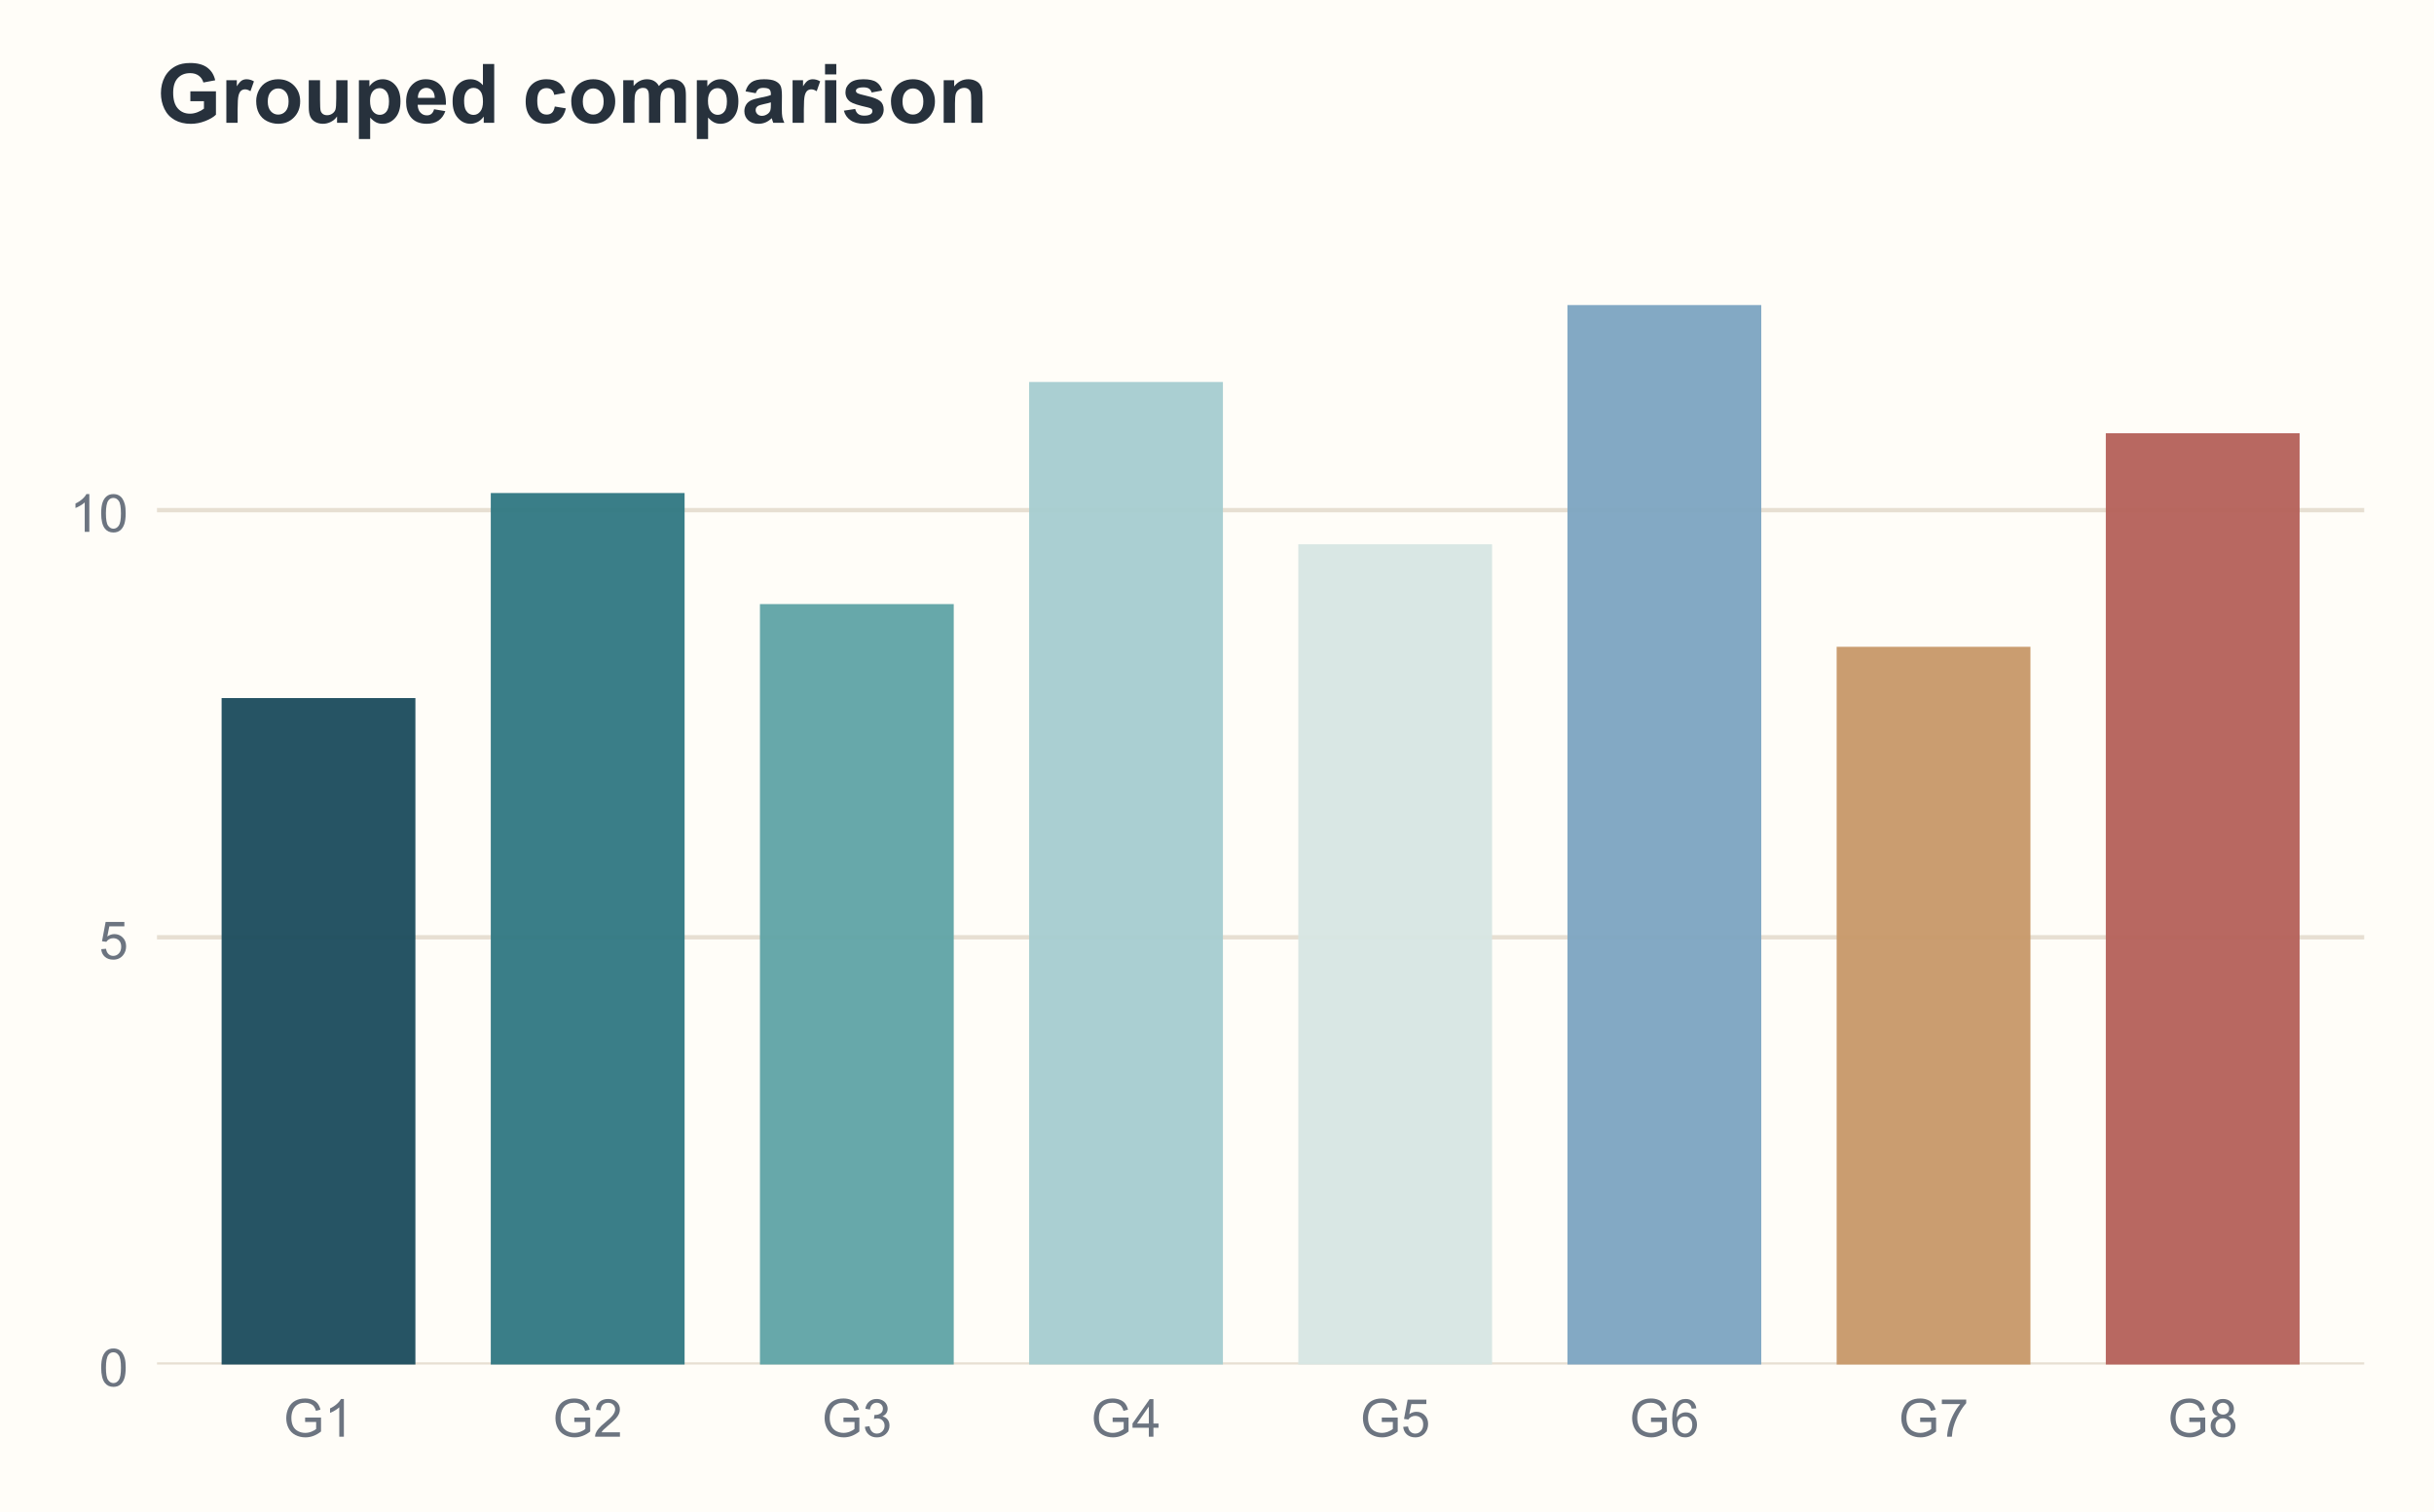
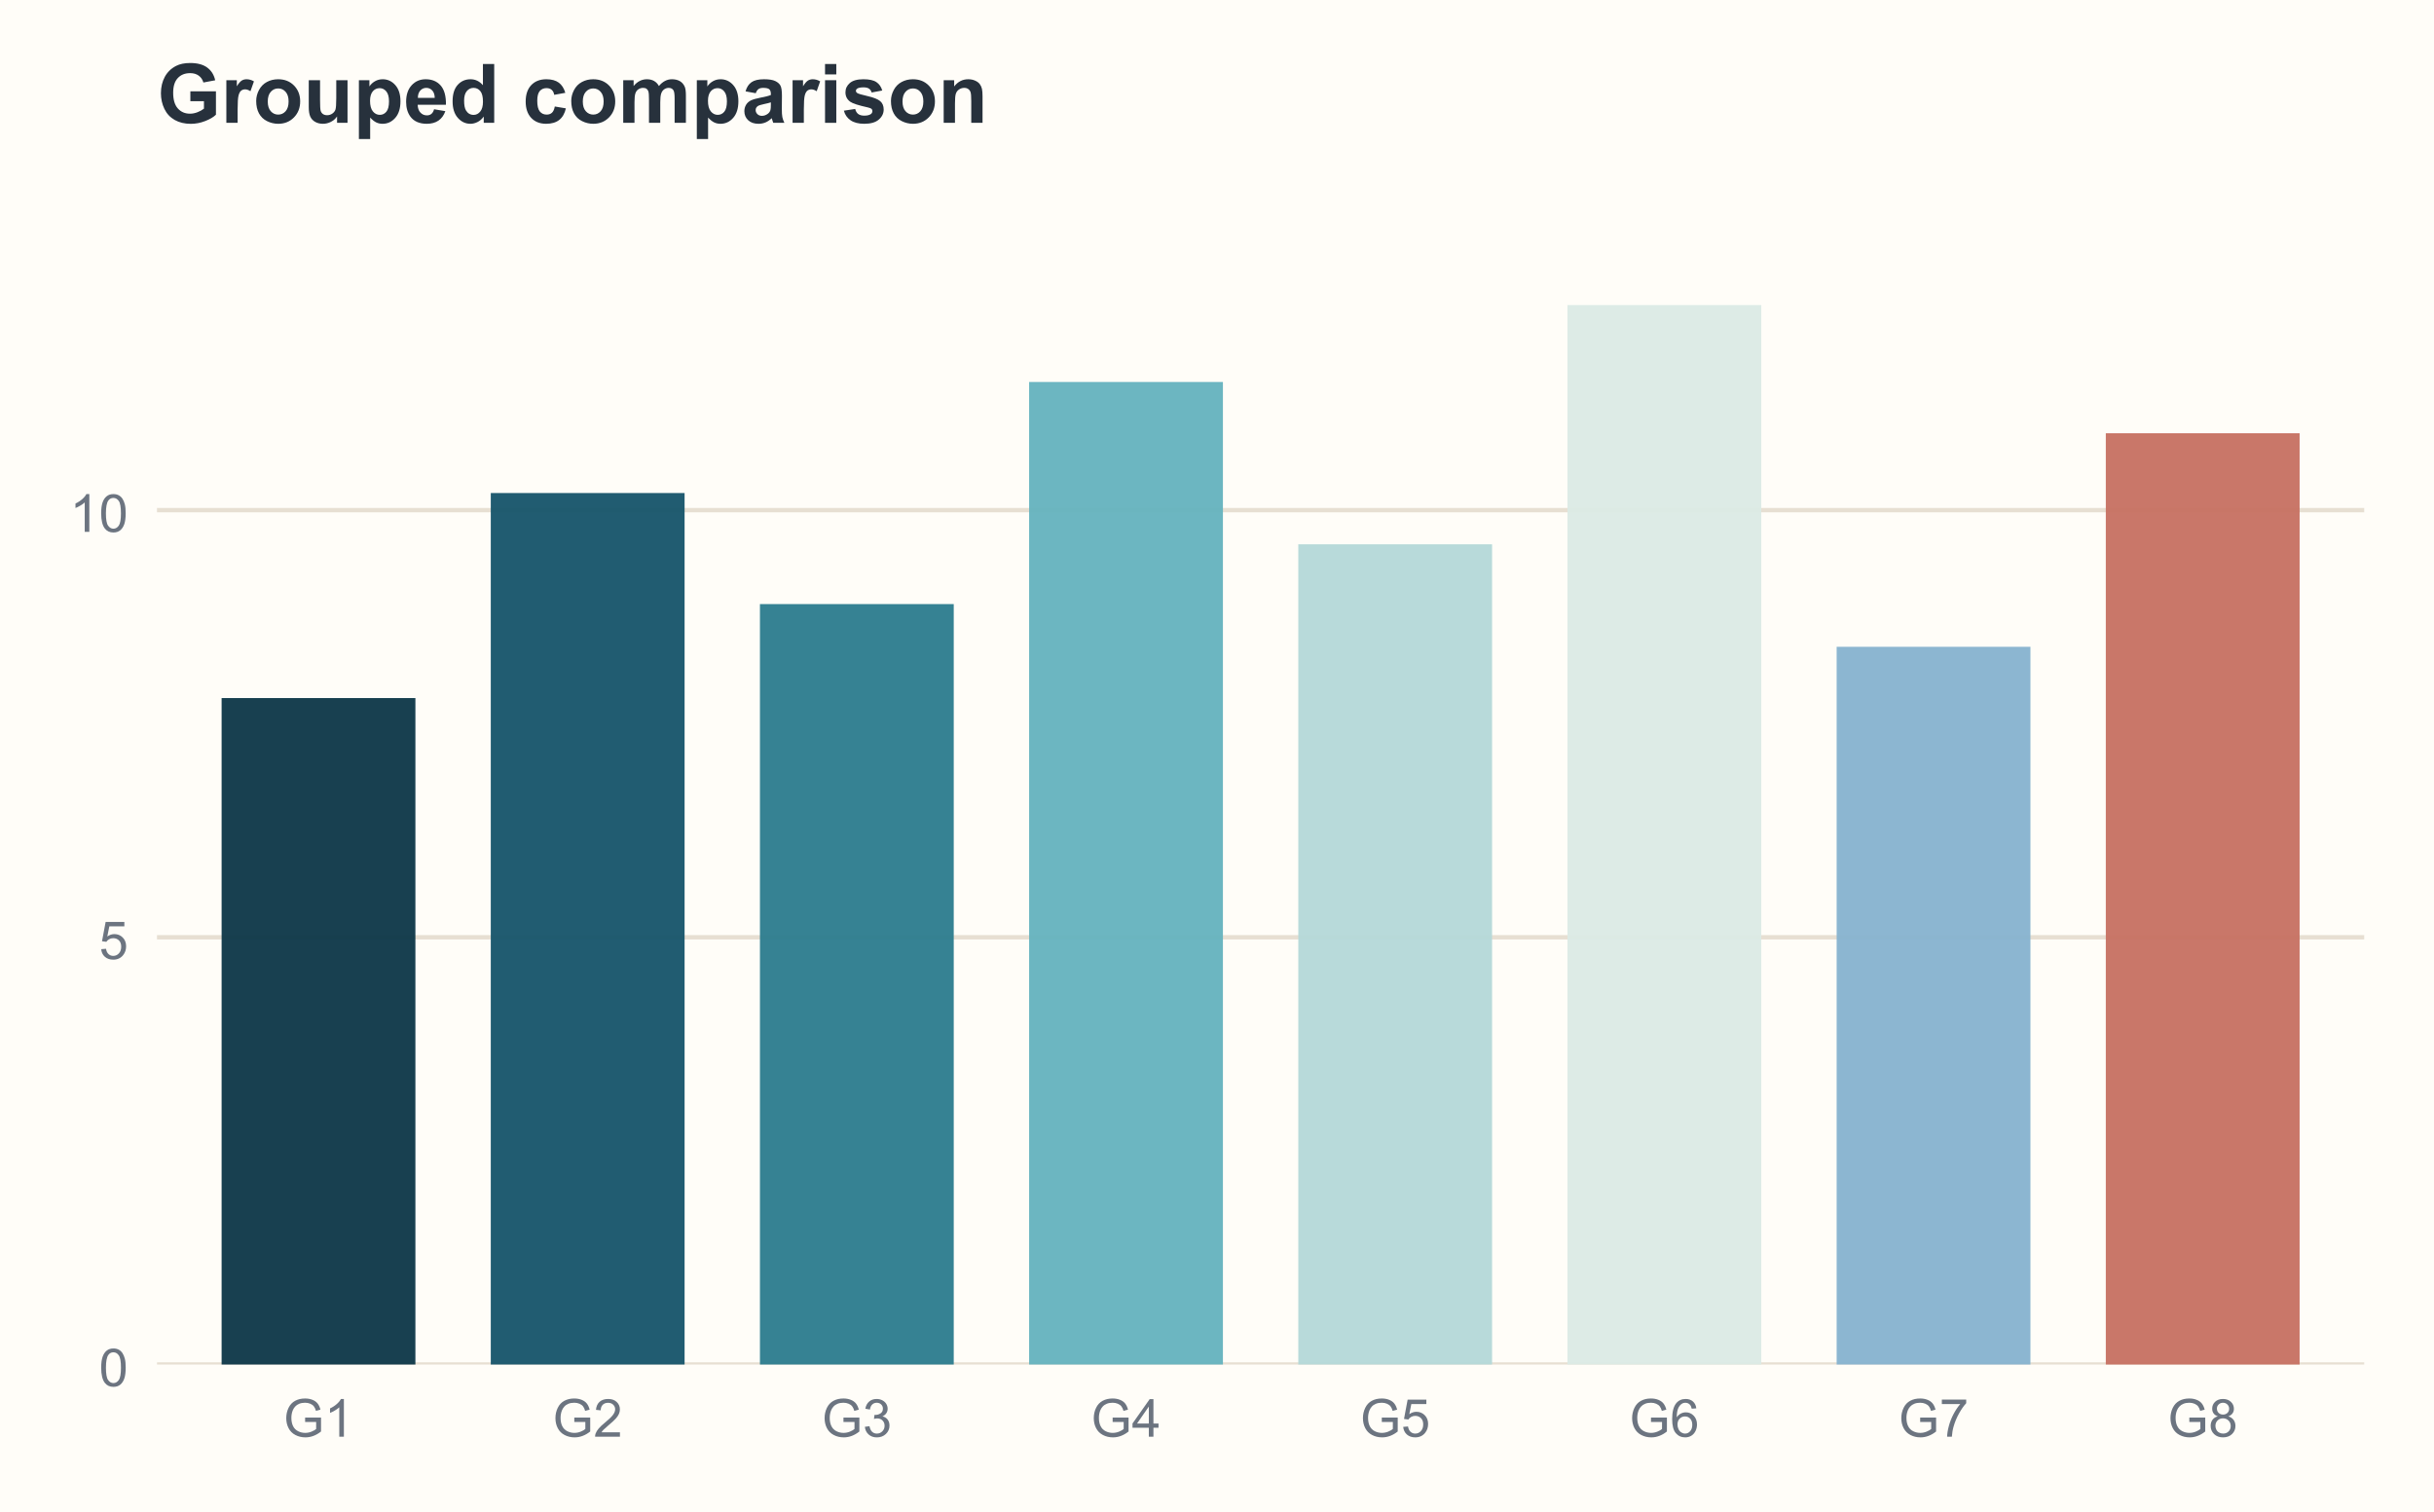
<svg xmlns="http://www.w3.org/2000/svg" xmlns:xlink="http://www.w3.org/1999/xlink" width="417pt" height="259pt" viewBox="0 0 417 259">
  <defs>
    <g>
      <g id="glyph-0-0">
        <path d="M 0.375 -3.176 C 0.375 -3.938 0.453 -4.551 0.609 -5.016 C 0.766 -5.48 1 -5.84 1.309 -6.09 C 1.617 -6.344 2.004 -6.469 2.473 -6.469 C 2.82 -6.469 3.121 -6.398 3.383 -6.262 C 3.645 -6.121 3.859 -5.922 4.031 -5.656 C 4.199 -5.395 4.332 -5.078 4.43 -4.699 C 4.527 -4.324 4.574 -3.816 4.574 -3.176 C 4.574 -2.422 4.496 -1.812 4.344 -1.348 C 4.188 -0.883 3.953 -0.523 3.645 -0.27 C 3.336 -0.016 2.945 0.109 2.473 0.109 C 1.852 0.109 1.363 -0.113 1.012 -0.559 C 0.586 -1.094 0.375 -1.969 0.375 -3.176 M 1.188 -3.176 C 1.188 -2.121 1.309 -1.414 1.559 -1.066 C 1.805 -0.715 2.109 -0.539 2.473 -0.539 C 2.836 -0.539 3.145 -0.715 3.391 -1.066 C 3.637 -1.418 3.762 -2.121 3.762 -3.176 C 3.762 -4.238 3.637 -4.941 3.391 -5.289 C 3.145 -5.641 2.836 -5.812 2.465 -5.812 C 2.102 -5.812 1.812 -5.66 1.594 -5.352 C 1.324 -4.961 1.188 -4.234 1.188 -3.176 Z M 1.188 -3.176 " />
      </g>
      <g id="glyph-0-1">
        <path d="M 0.375 -1.688 L 1.203 -1.758 C 1.266 -1.352 1.41 -1.051 1.633 -0.848 C 1.855 -0.641 2.125 -0.539 2.445 -0.539 C 2.824 -0.539 3.148 -0.684 3.41 -0.973 C 3.672 -1.258 3.805 -1.641 3.805 -2.113 C 3.805 -2.566 3.68 -2.922 3.426 -3.18 C 3.172 -3.441 2.84 -3.574 2.43 -3.574 C 2.176 -3.574 1.945 -3.516 1.742 -3.398 C 1.535 -3.285 1.375 -3.133 1.258 -2.949 L 0.516 -3.047 L 1.137 -6.355 L 4.344 -6.355 L 4.344 -5.598 L 1.77 -5.598 L 1.422 -3.867 C 1.809 -4.137 2.215 -4.27 2.641 -4.273 C 3.203 -4.27 3.68 -4.078 4.066 -3.688 C 4.453 -3.297 4.645 -2.797 4.645 -2.184 C 4.645 -1.602 4.477 -1.098 4.137 -0.672 C 3.723 -0.152 3.156 0.109 2.445 0.109 C 1.855 0.109 1.379 -0.055 1.008 -0.383 C 0.637 -0.711 0.426 -1.145 0.375 -1.688 Z M 0.375 -1.688 " />
      </g>
      <g id="glyph-0-2">
        <path d="M 3.352 0 L 2.562 0 L 2.562 -5.039 C 2.371 -4.859 2.121 -4.676 1.812 -4.496 C 1.504 -4.312 1.227 -4.176 0.98 -4.086 L 0.98 -4.852 C 1.422 -5.059 1.809 -5.312 2.141 -5.609 C 2.473 -5.902 2.707 -6.191 2.844 -6.469 L 3.352 -6.469 Z M 3.352 0 " />
      </g>
      <g id="glyph-0-3">
        <path d="M 3.711 -2.527 L 3.711 -3.281 L 6.438 -3.289 L 6.438 -0.898 C 6.02 -0.562 5.586 -0.312 5.141 -0.145 C 4.695 0.027 4.238 0.109 3.77 0.109 C 3.137 0.109 2.562 -0.027 2.047 -0.297 C 1.527 -0.566 1.137 -0.961 0.875 -1.473 C 0.609 -1.984 0.48 -2.559 0.48 -3.191 C 0.48 -3.816 0.609 -4.402 0.871 -4.945 C 1.133 -5.488 1.512 -5.895 2.004 -6.156 C 2.496 -6.422 3.062 -6.551 3.703 -6.551 C 4.172 -6.551 4.59 -6.477 4.969 -6.324 C 5.344 -6.176 5.641 -5.965 5.852 -5.695 C 6.066 -5.426 6.23 -5.074 6.34 -4.641 L 5.57 -4.43 C 5.477 -4.758 5.355 -5.016 5.211 -5.203 C 5.066 -5.391 4.863 -5.539 4.598 -5.652 C 4.328 -5.766 4.035 -5.824 3.711 -5.824 C 3.32 -5.824 2.98 -5.762 2.699 -5.645 C 2.414 -5.527 2.184 -5.371 2.012 -5.176 C 1.836 -4.984 1.699 -4.77 1.605 -4.539 C 1.441 -4.141 1.359 -3.707 1.359 -3.242 C 1.359 -2.668 1.457 -2.188 1.656 -1.801 C 1.852 -1.414 2.141 -1.129 2.52 -0.941 C 2.895 -0.754 3.297 -0.66 3.723 -0.66 C 4.09 -0.66 4.453 -0.73 4.805 -0.871 C 5.156 -1.016 5.422 -1.164 5.602 -1.328 L 5.602 -2.527 Z M 3.711 -2.527 " />
      </g>
      <g id="glyph-0-4">
        <path d="M 4.531 -0.762 L 4.531 0 L 0.273 0 C 0.266 -0.191 0.297 -0.375 0.363 -0.551 C 0.473 -0.84 0.648 -1.125 0.887 -1.406 C 1.125 -1.688 1.469 -2.012 1.922 -2.383 C 2.621 -2.957 3.094 -3.41 3.34 -3.746 C 3.586 -4.082 3.711 -4.398 3.711 -4.699 C 3.711 -5.012 3.598 -5.277 3.371 -5.492 C 3.148 -5.707 2.855 -5.812 2.496 -5.812 C 2.113 -5.812 1.809 -5.699 1.582 -5.473 C 1.352 -5.242 1.238 -4.926 1.234 -4.523 L 0.422 -4.605 C 0.477 -5.211 0.688 -5.676 1.051 -5.992 C 1.414 -6.309 1.902 -6.469 2.516 -6.469 C 3.133 -6.469 3.621 -6.297 3.98 -5.953 C 4.34 -5.613 4.523 -5.188 4.523 -4.68 C 4.523 -4.422 4.469 -4.168 4.363 -3.922 C 4.258 -3.672 4.082 -3.41 3.84 -3.133 C 3.594 -2.859 3.188 -2.48 2.617 -2 C 2.145 -1.602 1.84 -1.332 1.703 -1.188 C 1.57 -1.047 1.461 -0.902 1.371 -0.762 Z M 4.531 -0.762 " />
      </g>
      <g id="glyph-0-5">
        <path d="M 0.379 -1.699 L 1.168 -1.805 C 1.258 -1.359 1.414 -1.035 1.633 -0.836 C 1.852 -0.641 2.117 -0.539 2.43 -0.539 C 2.801 -0.539 3.117 -0.668 3.371 -0.926 C 3.629 -1.184 3.758 -1.504 3.758 -1.887 C 3.758 -2.25 3.637 -2.547 3.402 -2.785 C 3.164 -3.02 2.863 -3.137 2.496 -3.137 C 2.348 -3.137 2.16 -3.109 1.938 -3.051 L 2.027 -3.742 C 2.078 -3.738 2.121 -3.734 2.152 -3.734 C 2.488 -3.734 2.793 -3.824 3.062 -4 C 3.332 -4.176 3.469 -4.445 3.469 -4.812 C 3.469 -5.102 3.367 -5.344 3.172 -5.531 C 2.977 -5.723 2.723 -5.82 2.414 -5.82 C 2.105 -5.82 1.848 -5.723 1.645 -5.527 C 1.438 -5.336 1.305 -5.047 1.25 -4.656 L 0.457 -4.797 C 0.555 -5.328 0.773 -5.738 1.117 -6.031 C 1.461 -6.324 1.887 -6.469 2.395 -6.469 C 2.746 -6.469 3.07 -6.395 3.367 -6.242 C 3.66 -6.09 3.887 -5.887 4.047 -5.625 C 4.203 -5.363 4.281 -5.086 4.281 -4.793 C 4.281 -4.516 4.207 -4.262 4.055 -4.035 C 3.906 -3.805 3.684 -3.625 3.391 -3.488 C 3.773 -3.402 4.07 -3.219 4.281 -2.941 C 4.492 -2.664 4.598 -2.32 4.598 -1.902 C 4.598 -1.34 4.391 -0.863 3.98 -0.473 C 3.57 -0.082 3.051 0.113 2.426 0.113 C 1.859 0.113 1.391 -0.055 1.016 -0.391 C 0.645 -0.727 0.43 -1.164 0.379 -1.699 Z M 0.379 -1.699 " />
      </g>
      <g id="glyph-0-6">
        <path d="M 2.91 0 L 2.91 -1.543 L 0.113 -1.543 L 0.113 -2.266 L 3.055 -6.441 L 3.699 -6.441 L 3.699 -2.266 L 4.57 -2.266 L 4.57 -1.543 L 3.699 -1.543 L 3.699 0 L 2.91 0 M 2.91 -2.266 L 2.91 -5.172 L 0.891 -2.266 Z M 2.91 -2.266 " />
      </g>
      <g id="glyph-0-7">
        <path d="M 4.477 -4.863 L 3.691 -4.805 C 3.621 -5.113 3.52 -5.34 3.391 -5.48 C 3.18 -5.707 2.914 -5.82 2.602 -5.82 C 2.348 -5.82 2.129 -5.75 1.938 -5.609 C 1.688 -5.426 1.492 -5.16 1.348 -4.812 C 1.207 -4.465 1.129 -3.965 1.125 -3.32 C 1.316 -3.613 1.547 -3.828 1.824 -3.969 C 2.098 -4.109 2.387 -4.18 2.688 -4.18 C 3.215 -4.18 3.664 -3.984 4.035 -3.598 C 4.406 -3.207 4.594 -2.707 4.594 -2.094 C 4.594 -1.688 4.504 -1.312 4.332 -0.965 C 4.156 -0.617 3.918 -0.352 3.613 -0.168 C 3.309 0.016 2.961 0.109 2.574 0.109 C 1.914 0.109 1.379 -0.133 0.961 -0.617 C 0.547 -1.102 0.34 -1.902 0.34 -3.016 C 0.34 -4.258 0.566 -5.164 1.027 -5.73 C 1.43 -6.223 1.969 -6.469 2.648 -6.469 C 3.156 -6.469 3.57 -6.328 3.895 -6.043 C 4.219 -5.758 4.414 -5.367 4.477 -4.863 M 1.25 -2.086 C 1.25 -1.816 1.305 -1.555 1.422 -1.305 C 1.539 -1.055 1.699 -0.867 1.906 -0.734 C 2.113 -0.605 2.332 -0.539 2.562 -0.539 C 2.895 -0.539 3.184 -0.676 3.422 -0.945 C 3.664 -1.215 3.785 -1.582 3.785 -2.043 C 3.785 -2.488 3.664 -2.84 3.43 -3.098 C 3.191 -3.352 2.891 -3.48 2.531 -3.48 C 2.172 -3.48 1.871 -3.352 1.621 -3.098 C 1.371 -2.84 1.25 -2.504 1.25 -2.086 Z M 1.25 -2.086 " />
      </g>
      <g id="glyph-0-8">
        <path d="M 0.426 -5.598 L 0.426 -6.359 L 4.598 -6.359 L 4.598 -5.742 C 4.188 -5.309 3.781 -4.727 3.379 -4.004 C 2.973 -3.281 2.664 -2.535 2.445 -1.77 C 2.285 -1.23 2.184 -0.641 2.141 0 L 1.328 0 C 1.336 -0.508 1.434 -1.121 1.625 -1.836 C 1.816 -2.555 2.09 -3.246 2.445 -3.914 C 2.801 -4.578 3.18 -5.141 3.582 -5.598 Z M 0.426 -5.598 " />
      </g>
      <g id="glyph-0-9">
        <path d="M 1.59 -3.492 C 1.262 -3.613 1.02 -3.785 0.859 -4.008 C 0.703 -4.23 0.625 -4.496 0.625 -4.809 C 0.625 -5.277 0.793 -5.672 1.129 -5.988 C 1.465 -6.309 1.914 -6.469 2.473 -6.469 C 3.035 -6.469 3.488 -6.305 3.832 -5.98 C 4.176 -5.652 4.348 -5.254 4.348 -4.785 C 4.348 -4.488 4.27 -4.227 4.109 -4.004 C 3.953 -3.785 3.715 -3.613 3.398 -3.492 C 3.793 -3.363 4.094 -3.156 4.301 -2.871 C 4.508 -2.582 4.609 -2.238 4.609 -1.84 C 4.609 -1.289 4.414 -0.828 4.023 -0.453 C 3.637 -0.078 3.121 0.109 2.488 0.109 C 1.852 0.109 1.34 -0.078 0.949 -0.453 C 0.559 -0.832 0.363 -1.301 0.363 -1.863 C 0.363 -2.281 0.473 -2.633 0.684 -2.914 C 0.895 -3.199 1.199 -3.391 1.59 -3.492 M 1.434 -4.836 C 1.434 -4.527 1.531 -4.281 1.727 -4.086 C 1.922 -3.895 2.18 -3.797 2.492 -3.797 C 2.797 -3.797 3.047 -3.895 3.242 -4.086 C 3.438 -4.277 3.531 -4.512 3.531 -4.789 C 3.531 -5.078 3.434 -5.324 3.23 -5.523 C 3.031 -5.719 2.781 -5.82 2.484 -5.82 C 2.18 -5.82 1.93 -5.723 1.73 -5.527 C 1.531 -5.336 1.434 -5.102 1.434 -4.836 M 1.18 -1.859 C 1.18 -1.633 1.23 -1.414 1.34 -1.203 C 1.445 -0.992 1.605 -0.828 1.816 -0.715 C 2.027 -0.598 2.254 -0.539 2.496 -0.539 C 2.875 -0.539 3.188 -0.66 3.434 -0.906 C 3.68 -1.148 3.801 -1.457 3.801 -1.832 C 3.801 -2.215 3.676 -2.527 3.422 -2.777 C 3.168 -3.027 2.852 -3.152 2.469 -3.152 C 2.098 -3.152 1.789 -3.027 1.543 -2.781 C 1.301 -2.535 1.18 -2.227 1.18 -1.859 Z M 1.18 -1.859 " />
      </g>
      <g id="glyph-1-0">
        <path d="M 5.715 -3.707 L 5.715 -5.402 L 10.098 -5.402 L 10.098 -1.391 C 9.672 -0.977 9.055 -0.613 8.246 -0.301 C 7.438 0.016 6.617 0.172 5.789 0.172 C 4.734 0.172 3.816 -0.051 3.031 -0.492 C 2.25 -0.934 1.66 -1.566 1.266 -2.391 C 0.871 -3.211 0.672 -4.105 0.672 -5.074 C 0.672 -6.125 0.895 -7.055 1.332 -7.871 C 1.773 -8.688 2.418 -9.312 3.266 -9.75 C 3.91 -10.082 4.715 -10.25 5.68 -10.25 C 6.93 -10.25 7.906 -9.988 8.609 -9.465 C 9.316 -8.938 9.766 -8.215 9.969 -7.289 L 7.949 -6.91 C 7.805 -7.406 7.539 -7.797 7.148 -8.082 C 6.754 -8.367 6.266 -8.512 5.68 -8.512 C 4.789 -8.512 4.082 -8.23 3.559 -7.664 C 3.031 -7.102 2.77 -6.266 2.77 -5.156 C 2.77 -3.961 3.035 -3.062 3.566 -2.465 C 4.102 -1.867 4.797 -1.566 5.656 -1.566 C 6.086 -1.566 6.512 -1.652 6.941 -1.82 C 7.367 -1.984 7.738 -2.188 8.043 -2.426 L 8.043 -3.707 Z M 5.715 -3.707 " />
      </g>
      <g id="glyph-1-1">
        <path d="M 2.859 0 L 0.93 0 L 0.93 -7.301 L 2.723 -7.301 L 2.723 -6.262 C 3.031 -6.754 3.305 -7.078 3.551 -7.234 C 3.797 -7.387 4.074 -7.465 4.387 -7.465 C 4.828 -7.465 5.25 -7.344 5.656 -7.102 L 5.059 -5.418 C 4.734 -5.629 4.434 -5.734 4.152 -5.734 C 3.883 -5.734 3.652 -5.66 3.465 -5.512 C 3.277 -5.363 3.129 -5.094 3.023 -4.703 C 2.914 -4.312 2.859 -3.496 2.859 -2.254 Z M 2.859 0 " />
      </g>
      <g id="glyph-1-2">
        <path d="M 0.562 -3.754 C 0.562 -4.395 0.723 -5.016 1.039 -5.617 C 1.355 -6.219 1.801 -6.676 2.383 -6.992 C 2.961 -7.309 3.609 -7.465 4.324 -7.465 C 5.43 -7.465 6.336 -7.109 7.039 -6.391 C 7.746 -5.672 8.098 -4.766 8.098 -3.672 C 8.098 -2.566 7.742 -1.652 7.031 -0.926 C 6.316 -0.199 5.418 0.164 4.34 0.164 C 3.668 0.164 3.031 0.016 2.422 -0.289 C 1.816 -0.59 1.355 -1.035 1.039 -1.617 C 0.723 -2.203 0.562 -2.914 0.562 -3.754 M 2.543 -3.652 C 2.543 -2.926 2.715 -2.371 3.059 -1.988 C 3.402 -1.602 3.828 -1.41 4.332 -1.41 C 4.836 -1.41 5.258 -1.602 5.602 -1.988 C 5.941 -2.371 6.113 -2.93 6.113 -3.664 C 6.113 -4.379 5.941 -4.93 5.602 -5.312 C 5.258 -5.699 4.836 -5.891 4.332 -5.891 C 3.828 -5.891 3.402 -5.699 3.059 -5.312 C 2.715 -4.93 2.543 -4.375 2.543 -3.652 Z M 2.543 -3.652 " />
      </g>
      <g id="glyph-1-3">
        <path d="M 5.816 0 L 5.816 -1.094 C 5.551 -0.703 5.199 -0.395 4.77 -0.172 C 4.336 0.051 3.879 0.164 3.395 0.164 C 2.906 0.164 2.465 0.059 2.078 -0.156 C 1.688 -0.375 1.406 -0.676 1.23 -1.066 C 1.055 -1.457 0.969 -1.992 0.969 -2.68 L 0.969 -7.301 L 2.902 -7.301 L 2.902 -3.945 C 2.902 -2.918 2.938 -2.289 3.008 -2.059 C 3.078 -1.828 3.207 -1.645 3.395 -1.508 C 3.586 -1.375 3.824 -1.305 4.109 -1.305 C 4.441 -1.305 4.738 -1.398 5 -1.578 C 5.258 -1.758 5.438 -1.984 5.535 -2.25 C 5.629 -2.52 5.68 -3.176 5.68 -4.223 L 5.68 -7.301 L 7.609 -7.301 L 7.609 0 Z M 5.816 0 " />
      </g>
      <g id="glyph-1-4">
        <path d="M 0.957 -7.301 L 2.758 -7.301 L 2.758 -6.23 C 2.992 -6.594 3.309 -6.895 3.707 -7.121 C 4.105 -7.352 4.547 -7.465 5.031 -7.465 C 5.879 -7.465 6.602 -7.133 7.191 -6.469 C 7.781 -5.805 8.078 -4.879 8.078 -3.691 C 8.078 -2.473 7.781 -1.523 7.184 -0.848 C 6.59 -0.172 5.867 0.164 5.02 0.164 C 4.617 0.164 4.25 0.086 3.922 -0.074 C 3.594 -0.234 3.25 -0.512 2.887 -0.902 L 2.887 2.777 L 0.957 2.777 L 0.957 -7.301 M 2.867 -3.773 C 2.867 -2.953 3.031 -2.348 3.355 -1.957 C 3.68 -1.562 4.078 -1.367 4.543 -1.367 C 4.992 -1.367 5.367 -1.547 5.664 -1.906 C 5.965 -2.27 6.113 -2.859 6.113 -3.68 C 6.113 -4.445 5.957 -5.012 5.652 -5.383 C 5.344 -5.754 4.965 -5.941 4.512 -5.941 C 4.039 -5.941 3.645 -5.758 3.336 -5.395 C 3.023 -5.027 2.867 -4.488 2.867 -3.773 Z M 2.867 -3.773 " />
      </g>
      <g id="glyph-1-5">
        <path d="M 5.238 -2.324 L 7.164 -2 C 6.918 -1.293 6.527 -0.758 5.992 -0.387 C 5.457 -0.02 4.789 0.164 3.988 0.164 C 2.719 0.164 1.777 -0.25 1.168 -1.078 C 0.688 -1.742 0.445 -2.582 0.445 -3.594 C 0.445 -4.805 0.762 -5.754 1.395 -6.438 C 2.027 -7.125 2.828 -7.465 3.797 -7.465 C 4.883 -7.465 5.738 -7.109 6.367 -6.391 C 6.996 -5.672 7.293 -4.574 7.266 -3.094 L 2.426 -3.094 C 2.441 -2.52 2.598 -2.074 2.895 -1.758 C 3.191 -1.438 3.562 -1.277 4.008 -1.277 C 4.312 -1.277 4.566 -1.359 4.77 -1.527 C 4.977 -1.691 5.133 -1.957 5.238 -2.324 M 5.348 -4.277 C 5.336 -4.836 5.191 -5.262 4.914 -5.551 C 4.641 -5.844 4.305 -5.988 3.91 -5.988 C 3.488 -5.988 3.141 -5.836 2.867 -5.527 C 2.594 -5.219 2.457 -4.805 2.461 -4.277 Z M 5.348 -4.277 " />
      </g>
      <g id="glyph-1-6">
        <path d="M 7.707 0 L 5.914 0 L 5.914 -1.074 C 5.613 -0.656 5.262 -0.344 4.855 -0.141 C 4.453 0.062 4.043 0.164 3.629 0.164 C 2.793 0.164 2.074 -0.172 1.477 -0.848 C 0.875 -1.523 0.578 -2.469 0.578 -3.68 C 0.578 -4.914 0.867 -5.855 1.449 -6.5 C 2.031 -7.145 2.77 -7.465 3.656 -7.465 C 4.473 -7.465 5.18 -7.129 5.773 -6.449 L 5.773 -10.078 L 7.707 -10.078 L 7.707 0 M 2.551 -3.809 C 2.551 -3.031 2.66 -2.465 2.875 -2.117 C 3.184 -1.613 3.621 -1.359 4.18 -1.359 C 4.625 -1.359 5.004 -1.551 5.312 -1.93 C 5.625 -2.305 5.781 -2.871 5.781 -3.625 C 5.781 -4.461 5.629 -5.066 5.328 -5.434 C 5.027 -5.805 4.637 -5.988 4.168 -5.988 C 3.707 -5.988 3.324 -5.805 3.016 -5.441 C 2.707 -5.078 2.551 -4.531 2.551 -3.809 Z M 2.551 -3.809 " />
      </g>
      <g id="glyph-1-7">
</g>
      <g id="glyph-1-8">
        <path d="M 7.375 -5.141 L 5.473 -4.797 C 5.41 -5.18 5.262 -5.465 5.035 -5.656 C 4.809 -5.852 4.516 -5.945 4.152 -5.945 C 3.672 -5.945 3.289 -5.781 3 -5.449 C 2.715 -5.117 2.57 -4.559 2.57 -3.781 C 2.57 -2.914 2.715 -2.305 3.008 -1.945 C 3.301 -1.59 3.691 -1.41 4.18 -1.41 C 4.547 -1.41 4.848 -1.512 5.082 -1.723 C 5.312 -1.93 5.48 -2.289 5.574 -2.797 L 7.473 -2.477 C 7.277 -1.605 6.898 -0.945 6.34 -0.5 C 5.781 -0.059 5.031 0.164 4.09 0.164 C 3.023 0.164 2.172 -0.172 1.535 -0.844 C 0.902 -1.52 0.586 -2.453 0.586 -3.645 C 0.586 -4.848 0.902 -5.789 1.539 -6.461 C 2.176 -7.129 3.039 -7.465 4.125 -7.465 C 5.016 -7.465 5.723 -7.273 6.246 -6.891 C 6.77 -6.508 7.148 -5.926 7.375 -5.141 Z M 7.375 -5.141 " />
      </g>
      <g id="glyph-1-9">
        <path d="M 0.867 -7.301 L 2.648 -7.301 L 2.648 -6.305 C 3.285 -7.078 4.043 -7.465 4.922 -7.465 C 5.391 -7.465 5.797 -7.371 6.141 -7.176 C 6.484 -6.984 6.766 -6.695 6.984 -6.305 C 7.305 -6.695 7.652 -6.984 8.023 -7.176 C 8.395 -7.371 8.789 -7.465 9.211 -7.465 C 9.75 -7.465 10.203 -7.355 10.574 -7.141 C 10.945 -6.922 11.223 -6.602 11.406 -6.18 C 11.539 -5.867 11.605 -5.363 11.605 -4.668 L 11.605 0 L 9.672 0 L 9.672 -4.172 C 9.672 -4.898 9.605 -5.363 9.473 -5.574 C 9.297 -5.852 9.02 -5.988 8.648 -5.988 C 8.379 -5.988 8.125 -5.906 7.887 -5.742 C 7.648 -5.574 7.477 -5.332 7.371 -5.016 C 7.266 -4.695 7.211 -4.195 7.211 -3.508 L 7.211 0 L 5.281 0 L 5.281 -4 C 5.281 -4.711 5.246 -5.172 5.176 -5.375 C 5.109 -5.582 5 -5.734 4.855 -5.836 C 4.711 -5.938 4.516 -5.988 4.27 -5.988 C 3.973 -5.988 3.703 -5.906 3.465 -5.746 C 3.227 -5.586 3.055 -5.355 2.953 -5.055 C 2.852 -4.75 2.797 -4.25 2.797 -3.547 L 2.797 0 L 0.867 0 Z M 0.867 -7.301 " />
      </g>
      <g id="glyph-1-10">
        <path d="M 2.453 -5.074 L 0.703 -5.391 C 0.898 -6.098 1.238 -6.617 1.719 -6.957 C 2.199 -7.297 2.914 -7.465 3.863 -7.465 C 4.727 -7.465 5.367 -7.363 5.789 -7.16 C 6.211 -6.957 6.508 -6.699 6.68 -6.383 C 6.852 -6.07 6.938 -5.492 6.938 -4.656 L 6.918 -2.398 C 6.918 -1.758 6.945 -1.285 7.008 -0.98 C 7.07 -0.676 7.188 -0.348 7.355 0 L 5.445 0 C 5.395 -0.129 5.332 -0.32 5.258 -0.57 C 5.227 -0.684 5.203 -0.762 5.191 -0.797 C 4.859 -0.477 4.508 -0.234 4.133 -0.074 C 3.758 0.086 3.355 0.164 2.93 0.164 C 2.176 0.164 1.586 -0.039 1.152 -0.445 C 0.719 -0.855 0.5 -1.371 0.5 -1.992 C 0.5 -2.406 0.602 -2.773 0.797 -3.098 C 0.996 -3.422 1.27 -3.668 1.625 -3.84 C 1.98 -4.012 2.492 -4.16 3.164 -4.289 C 4.066 -4.461 4.691 -4.617 5.039 -4.766 L 5.039 -4.957 C 5.039 -5.328 4.949 -5.594 4.766 -5.75 C 4.582 -5.91 4.234 -5.988 3.727 -5.988 C 3.383 -5.988 3.113 -5.922 2.922 -5.785 C 2.73 -5.648 2.574 -5.414 2.453 -5.074 M 5.039 -3.508 C 4.793 -3.422 4.398 -3.324 3.863 -3.211 C 3.328 -3.098 2.977 -2.984 2.812 -2.875 C 2.559 -2.695 2.434 -2.469 2.434 -2.191 C 2.434 -1.922 2.535 -1.688 2.734 -1.492 C 2.938 -1.293 3.195 -1.195 3.508 -1.195 C 3.855 -1.195 4.188 -1.312 4.504 -1.539 C 4.738 -1.715 4.891 -1.926 4.965 -2.18 C 5.016 -2.344 5.039 -2.66 5.039 -3.121 Z M 5.039 -3.508 " />
      </g>
      <g id="glyph-1-11">
        <path d="M 1.012 -8.293 L 1.012 -10.078 L 2.941 -10.078 L 2.941 -8.293 L 1.012 -8.293 M 1.012 0 L 1.012 -7.301 L 2.941 -7.301 L 2.941 0 Z M 1.012 0 " />
      </g>
      <g id="glyph-1-12">
        <path d="M 0.328 -2.082 L 2.27 -2.379 C 2.352 -2.004 2.52 -1.719 2.77 -1.523 C 3.023 -1.328 3.375 -1.23 3.828 -1.23 C 4.328 -1.23 4.703 -1.324 4.957 -1.504 C 5.125 -1.633 5.211 -1.805 5.211 -2.02 C 5.211 -2.168 5.164 -2.289 5.074 -2.387 C 4.977 -2.477 4.762 -2.562 4.426 -2.641 C 2.871 -2.984 1.883 -3.297 1.465 -3.582 C 0.887 -3.977 0.598 -4.523 0.598 -5.227 C 0.598 -5.859 0.848 -6.391 1.348 -6.82 C 1.848 -7.25 2.621 -7.465 3.672 -7.465 C 4.672 -7.465 5.414 -7.305 5.898 -6.977 C 6.383 -6.652 6.719 -6.172 6.902 -5.535 L 5.082 -5.199 C 5.004 -5.48 4.855 -5.699 4.637 -5.852 C 4.418 -6 4.109 -6.078 3.707 -6.078 C 3.195 -6.078 2.832 -6.008 2.613 -5.863 C 2.465 -5.762 2.391 -5.633 2.391 -5.473 C 2.391 -5.336 2.457 -5.219 2.586 -5.121 C 2.758 -4.992 3.359 -4.812 4.391 -4.578 C 5.418 -4.344 6.137 -4.059 6.547 -3.719 C 6.949 -3.375 7.148 -2.898 7.148 -2.281 C 7.148 -1.613 6.871 -1.039 6.312 -0.559 C 5.754 -0.074 4.926 0.164 3.828 0.164 C 2.836 0.164 2.047 -0.035 1.469 -0.441 C 0.887 -0.844 0.508 -1.391 0.328 -2.082 Z M 0.328 -2.082 " />
      </g>
      <g id="glyph-1-13">
        <path d="M 7.652 0 L 5.719 0 L 5.719 -3.727 C 5.719 -4.516 5.68 -5.023 5.598 -5.258 C 5.516 -5.488 5.379 -5.668 5.195 -5.797 C 5.008 -5.926 4.785 -5.988 4.523 -5.988 C 4.188 -5.988 3.891 -5.895 3.625 -5.715 C 3.355 -5.531 3.176 -5.285 3.078 -4.984 C 2.977 -4.684 2.93 -4.121 2.93 -3.309 L 2.93 0 L 0.996 0 L 0.996 -7.301 L 2.793 -7.301 L 2.793 -6.23 C 3.43 -7.055 4.23 -7.465 5.199 -7.465 C 5.625 -7.465 6.012 -7.391 6.367 -7.234 C 6.719 -7.082 6.984 -6.887 7.168 -6.648 C 7.348 -6.41 7.473 -6.141 7.547 -5.836 C 7.617 -5.535 7.652 -5.102 7.652 -4.539 Z M 7.652 0 " />
      </g>
    </g>
    <clipPath id="clip-0">
      <path clip-rule="nonzero" d="M 26.898 30.484 L 405.047 30.484 L 405.047 233.77 L 26.898 233.77 Z M 26.898 30.484 " />
    </clipPath>
    <clipPath id="clip-1">
      <path clip-rule="nonzero" d="M 26.898 233 L 405.047 233 L 405.047 233.77 L 26.898 233.77 Z M 26.898 233 " />
    </clipPath>
    <clipPath id="clip-2">
      <path clip-rule="nonzero" d="M 26.898 160 L 405.047 160 L 405.047 161 L 26.898 161 Z M 26.898 160 " />
    </clipPath>
    <clipPath id="clip-3">
      <path clip-rule="nonzero" d="M 26.898 87 L 405.047 87 L 405.047 88 L 26.898 88 Z M 26.898 87 " />
    </clipPath>
    <clipPath id="clip-4">
      <path clip-rule="nonzero" d="M 37 119 L 72 119 L 72 233.77 L 37 233.77 Z M 37 119 " />
    </clipPath>
    <clipPath id="clip-5">
      <path clip-rule="nonzero" d="M 84 84 L 118 84 L 118 233.77 L 84 233.77 Z M 84 84 " />
    </clipPath>
    <clipPath id="clip-6">
      <path clip-rule="nonzero" d="M 130 103 L 164 103 L 164 233.77 L 130 233.77 Z M 130 103 " />
    </clipPath>
    <clipPath id="clip-7">
      <path clip-rule="nonzero" d="M 176 65 L 210 65 L 210 233.77 L 176 233.77 Z M 176 65 " />
    </clipPath>
    <clipPath id="clip-8">
      <path clip-rule="nonzero" d="M 222 93 L 256 93 L 256 233.77 L 222 233.77 Z M 222 93 " />
    </clipPath>
    <clipPath id="clip-9">
      <path clip-rule="nonzero" d="M 268 52 L 302 52 L 302 233.77 L 268 233.77 Z M 268 52 " />
    </clipPath>
    <clipPath id="clip-10">
      <path clip-rule="nonzero" d="M 314 110 L 348 110 L 348 233.77 L 314 233.77 Z M 314 110 " />
    </clipPath>
    <clipPath id="clip-11">
      <path clip-rule="nonzero" d="M 360 74 L 394 74 L 394 233.77 L 360 233.77 Z M 360 74 " />
    </clipPath>
  </defs>
  <rect x="-41.7" y="-25.9" width="500.4" height="310.8" fill="rgb(100%, 99.216%, 97.255%)" fill-opacity="1" />
  <g clip-path="url(#clip-0)">
    <path fill-rule="nonzero" fill="rgb(100%, 99.216%, 97.255%)" fill-opacity="1" d="M 26.898 233.77 L 405.047 233.77 L 405.047 30.484 L 26.898 30.484 Z M 26.898 233.77 " />
  </g>
  <g clip-path="url(#clip-1)">
    <path fill="none" stroke-width="0.747" stroke-linecap="butt" stroke-linejoin="round" stroke="rgb(90.588%, 87.451%, 82.353%)" stroke-opacity="1" stroke-miterlimit="10" d="M 26.898 233.77 L 405.043 233.77 " />
  </g>
  <g clip-path="url(#clip-2)">
    <path fill="none" stroke-width="0.747" stroke-linecap="butt" stroke-linejoin="round" stroke="rgb(90.588%, 87.451%, 82.353%)" stroke-opacity="1" stroke-miterlimit="10" d="M 26.898 160.582 L 405.043 160.582 " />
  </g>
  <g clip-path="url(#clip-3)">
    <path fill="none" stroke-width="0.747" stroke-linecap="butt" stroke-linejoin="round" stroke="rgb(90.588%, 87.451%, 82.353%)" stroke-opacity="1" stroke-miterlimit="10" d="M 26.898 87.395 L 405.043 87.395 " />
  </g>
  <g clip-path="url(#clip-4)">
-     <path fill-rule="nonzero" fill="rgb(12.157%, 30.588%, 37.255%)" fill-opacity="0.961" d="M 37.965 233.77 L 71.168 233.77 L 71.168 119.598 L 37.965 119.598 Z M 37.965 233.77 " />
+     <path fill-rule="nonzero" fill="rgb(6.275%, 22.745%, 29.02%)" fill-opacity="0.961" d="M 37.965 233.77 L 71.168 233.77 L 71.168 119.598 L 37.965 119.598 Z M 37.965 233.77 " />
  </g>
  <g clip-path="url(#clip-5)">
-     <path fill-rule="nonzero" fill="rgb(20%, 47.843%, 51.765%)" fill-opacity="0.961" d="M 84.082 233.77 L 117.285 233.77 L 117.285 84.469 L 84.082 84.469 Z M 84.082 233.77 " />
+     <path fill-rule="nonzero" fill="rgb(9.804%, 34.118%, 42.353%)" fill-opacity="0.961" d="M 84.082 233.77 L 117.285 233.77 L 117.285 84.469 L 84.082 84.469 Z M 84.082 233.77 " />
  </g>
  <g clip-path="url(#clip-6)">
-     <path fill-rule="nonzero" fill="rgb(38.431%, 64.706%, 65.49%)" fill-opacity="0.961" d="M 130.195 233.77 L 163.398 233.77 L 163.398 103.496 L 130.195 103.496 Z M 130.195 233.77 " />
+     <path fill-rule="nonzero" fill="rgb(18.431%, 49.412%, 56.471%)" fill-opacity="0.961" d="M 130.195 233.77 L 163.398 233.77 L 163.398 103.496 L 130.195 103.496 Z M 130.195 233.77 " />
  </g>
  <g clip-path="url(#clip-7)">
-     <path fill-rule="nonzero" fill="rgb(65.49%, 80.784%, 81.961%)" fill-opacity="0.961" d="M 176.312 233.77 L 209.516 233.77 L 209.516 65.438 L 176.312 65.438 Z M 176.312 233.77 " />
+     <path fill-rule="nonzero" fill="rgb(40.392%, 70.588%, 74.902%)" fill-opacity="0.961" d="M 176.312 233.77 L 209.516 233.77 L 209.516 65.438 L 176.312 65.438 Z M 176.312 233.77 " />
  </g>
  <g clip-path="url(#clip-8)">
-     <path fill-rule="nonzero" fill="rgb(84.706%, 90.588%, 89.412%)" fill-opacity="0.961" d="M 222.426 233.77 L 255.629 233.77 L 255.629 93.25 L 222.426 93.25 Z M 222.426 233.77 " />
+     <path fill-rule="nonzero" fill="rgb(71.373%, 85.098%, 85.098%)" fill-opacity="0.961" d="M 222.426 233.77 L 255.629 233.77 L 255.629 93.25 L 222.426 93.25 Z M 222.426 233.77 " />
  </g>
  <g clip-path="url(#clip-9)">
-     <path fill-rule="nonzero" fill="rgb(49.804%, 65.098%, 76.078%)" fill-opacity="0.961" d="M 268.543 233.77 L 301.746 233.77 L 301.746 52.266 L 268.543 52.266 Z M 268.543 233.77 " />
+     <path fill-rule="nonzero" fill="rgb(86.275%, 92.157%, 90.196%)" fill-opacity="0.961" d="M 268.543 233.77 L 301.746 233.77 L 301.746 52.266 L 268.543 52.266 Z M 268.543 233.77 " />
  </g>
  <g clip-path="url(#clip-10)">
-     <path fill-rule="nonzero" fill="rgb(78.824%, 60.392%, 41.961%)" fill-opacity="0.961" d="M 314.66 233.77 L 347.863 233.77 L 347.863 110.816 L 314.66 110.816 Z M 314.66 233.77 " />
+     <path fill-rule="nonzero" fill="rgb(53.333%, 70.588%, 81.569%)" fill-opacity="0.961" d="M 314.66 233.77 L 347.863 233.77 L 347.863 110.816 L 314.66 110.816 Z M 314.66 233.77 " />
  </g>
  <g clip-path="url(#clip-11)">
-     <path fill-rule="nonzero" fill="rgb(71.373%, 38.824%, 36.078%)" fill-opacity="0.961" d="M 360.773 233.77 L 393.977 233.77 L 393.977 74.223 L 360.773 74.223 Z M 360.773 233.77 " />
+     <path fill-rule="nonzero" fill="rgb(78.431%, 45.098%, 39.216%)" fill-opacity="0.961" d="M 360.773 233.77 L 393.977 233.77 L 393.977 74.223 L 360.773 74.223 Z M 360.773 233.77 " />
  </g>
  <g fill="rgb(42.353%, 45.49%, 50.196%)" fill-opacity="1">
    <use xlink:href="#glyph-0-0" x="16.961" y="237.492" />
  </g>
  <g fill="rgb(42.353%, 45.49%, 50.196%)" fill-opacity="1">
    <use xlink:href="#glyph-0-1" x="16.961" y="164.305" />
  </g>
  <g fill="rgb(42.353%, 45.49%, 50.196%)" fill-opacity="1">
    <use xlink:href="#glyph-0-2" x="11.953" y="91.117" />
    <use xlink:href="#glyph-0-0" x="16.958" y="91.117" />
  </g>
  <g fill="rgb(42.353%, 45.49%, 50.196%)" fill-opacity="1">
    <use xlink:href="#glyph-0-3" x="48.562" y="246.145" />
    <use xlink:href="#glyph-0-2" x="55.563" y="246.145" />
  </g>
  <g fill="rgb(42.353%, 45.49%, 50.196%)" fill-opacity="1">
    <use xlink:href="#glyph-0-3" x="94.68" y="246.145" />
    <use xlink:href="#glyph-0-4" x="101.68" y="246.145" />
  </g>
  <g fill="rgb(42.353%, 45.49%, 50.196%)" fill-opacity="1">
    <use xlink:href="#glyph-0-3" x="140.793" y="246.145" />
    <use xlink:href="#glyph-0-5" x="147.793" y="246.145" />
  </g>
  <g fill="rgb(42.353%, 45.49%, 50.196%)" fill-opacity="1">
    <use xlink:href="#glyph-0-3" x="186.91" y="246.145" />
    <use xlink:href="#glyph-0-6" x="193.911" y="246.145" />
  </g>
  <g fill="rgb(42.353%, 45.49%, 50.196%)" fill-opacity="1">
    <use xlink:href="#glyph-0-3" x="233.023" y="246.145" />
    <use xlink:href="#glyph-0-1" x="240.024" y="246.145" />
  </g>
  <g fill="rgb(42.353%, 45.49%, 50.196%)" fill-opacity="1">
    <use xlink:href="#glyph-0-3" x="279.141" y="246.145" />
    <use xlink:href="#glyph-0-7" x="286.141" y="246.145" />
  </g>
  <g fill="rgb(42.353%, 45.49%, 50.196%)" fill-opacity="1">
    <use xlink:href="#glyph-0-3" x="325.258" y="246.145" />
    <use xlink:href="#glyph-0-8" x="332.258" y="246.145" />
  </g>
  <g fill="rgb(42.353%, 45.49%, 50.196%)" fill-opacity="1">
    <use xlink:href="#glyph-0-3" x="371.371" y="246.145" />
    <use xlink:href="#glyph-0-9" x="378.372" y="246.145" />
  </g>
  <g fill="rgb(15.294%, 19.216%, 23.529%)" fill-opacity="1">
    <use xlink:href="#glyph-1-0" x="26.898" y="21.043" />
    <use xlink:href="#glyph-1-1" x="37.85" y="21.043" />
    <use xlink:href="#glyph-1-2" x="43.33" y="21.043" />
    <use xlink:href="#glyph-1-3" x="51.93" y="21.043" />
    <use xlink:href="#glyph-1-4" x="60.531" y="21.043" />
    <use xlink:href="#glyph-1-5" x="69.132" y="21.043" />
    <use xlink:href="#glyph-1-6" x="76.962" y="21.043" />
    <use xlink:href="#glyph-1-7" x="85.563" y="21.043" />
    <use xlink:href="#glyph-1-8" x="89.475" y="21.043" />
    <use xlink:href="#glyph-1-2" x="97.305" y="21.043" />
    <use xlink:href="#glyph-1-9" x="105.906" y="21.043" />
    <use xlink:href="#glyph-1-4" x="118.425" y="21.043" />
    <use xlink:href="#glyph-1-10" x="127.026" y="21.043" />
    <use xlink:href="#glyph-1-1" x="134.857" y="21.043" />
    <use xlink:href="#glyph-1-11" x="140.336" y="21.043" />
    <use xlink:href="#glyph-1-12" x="144.248" y="21.043" />
    <use xlink:href="#glyph-1-2" x="152.078" y="21.043" />
    <use xlink:href="#glyph-1-13" x="160.679" y="21.043" />
  </g>
</svg>
